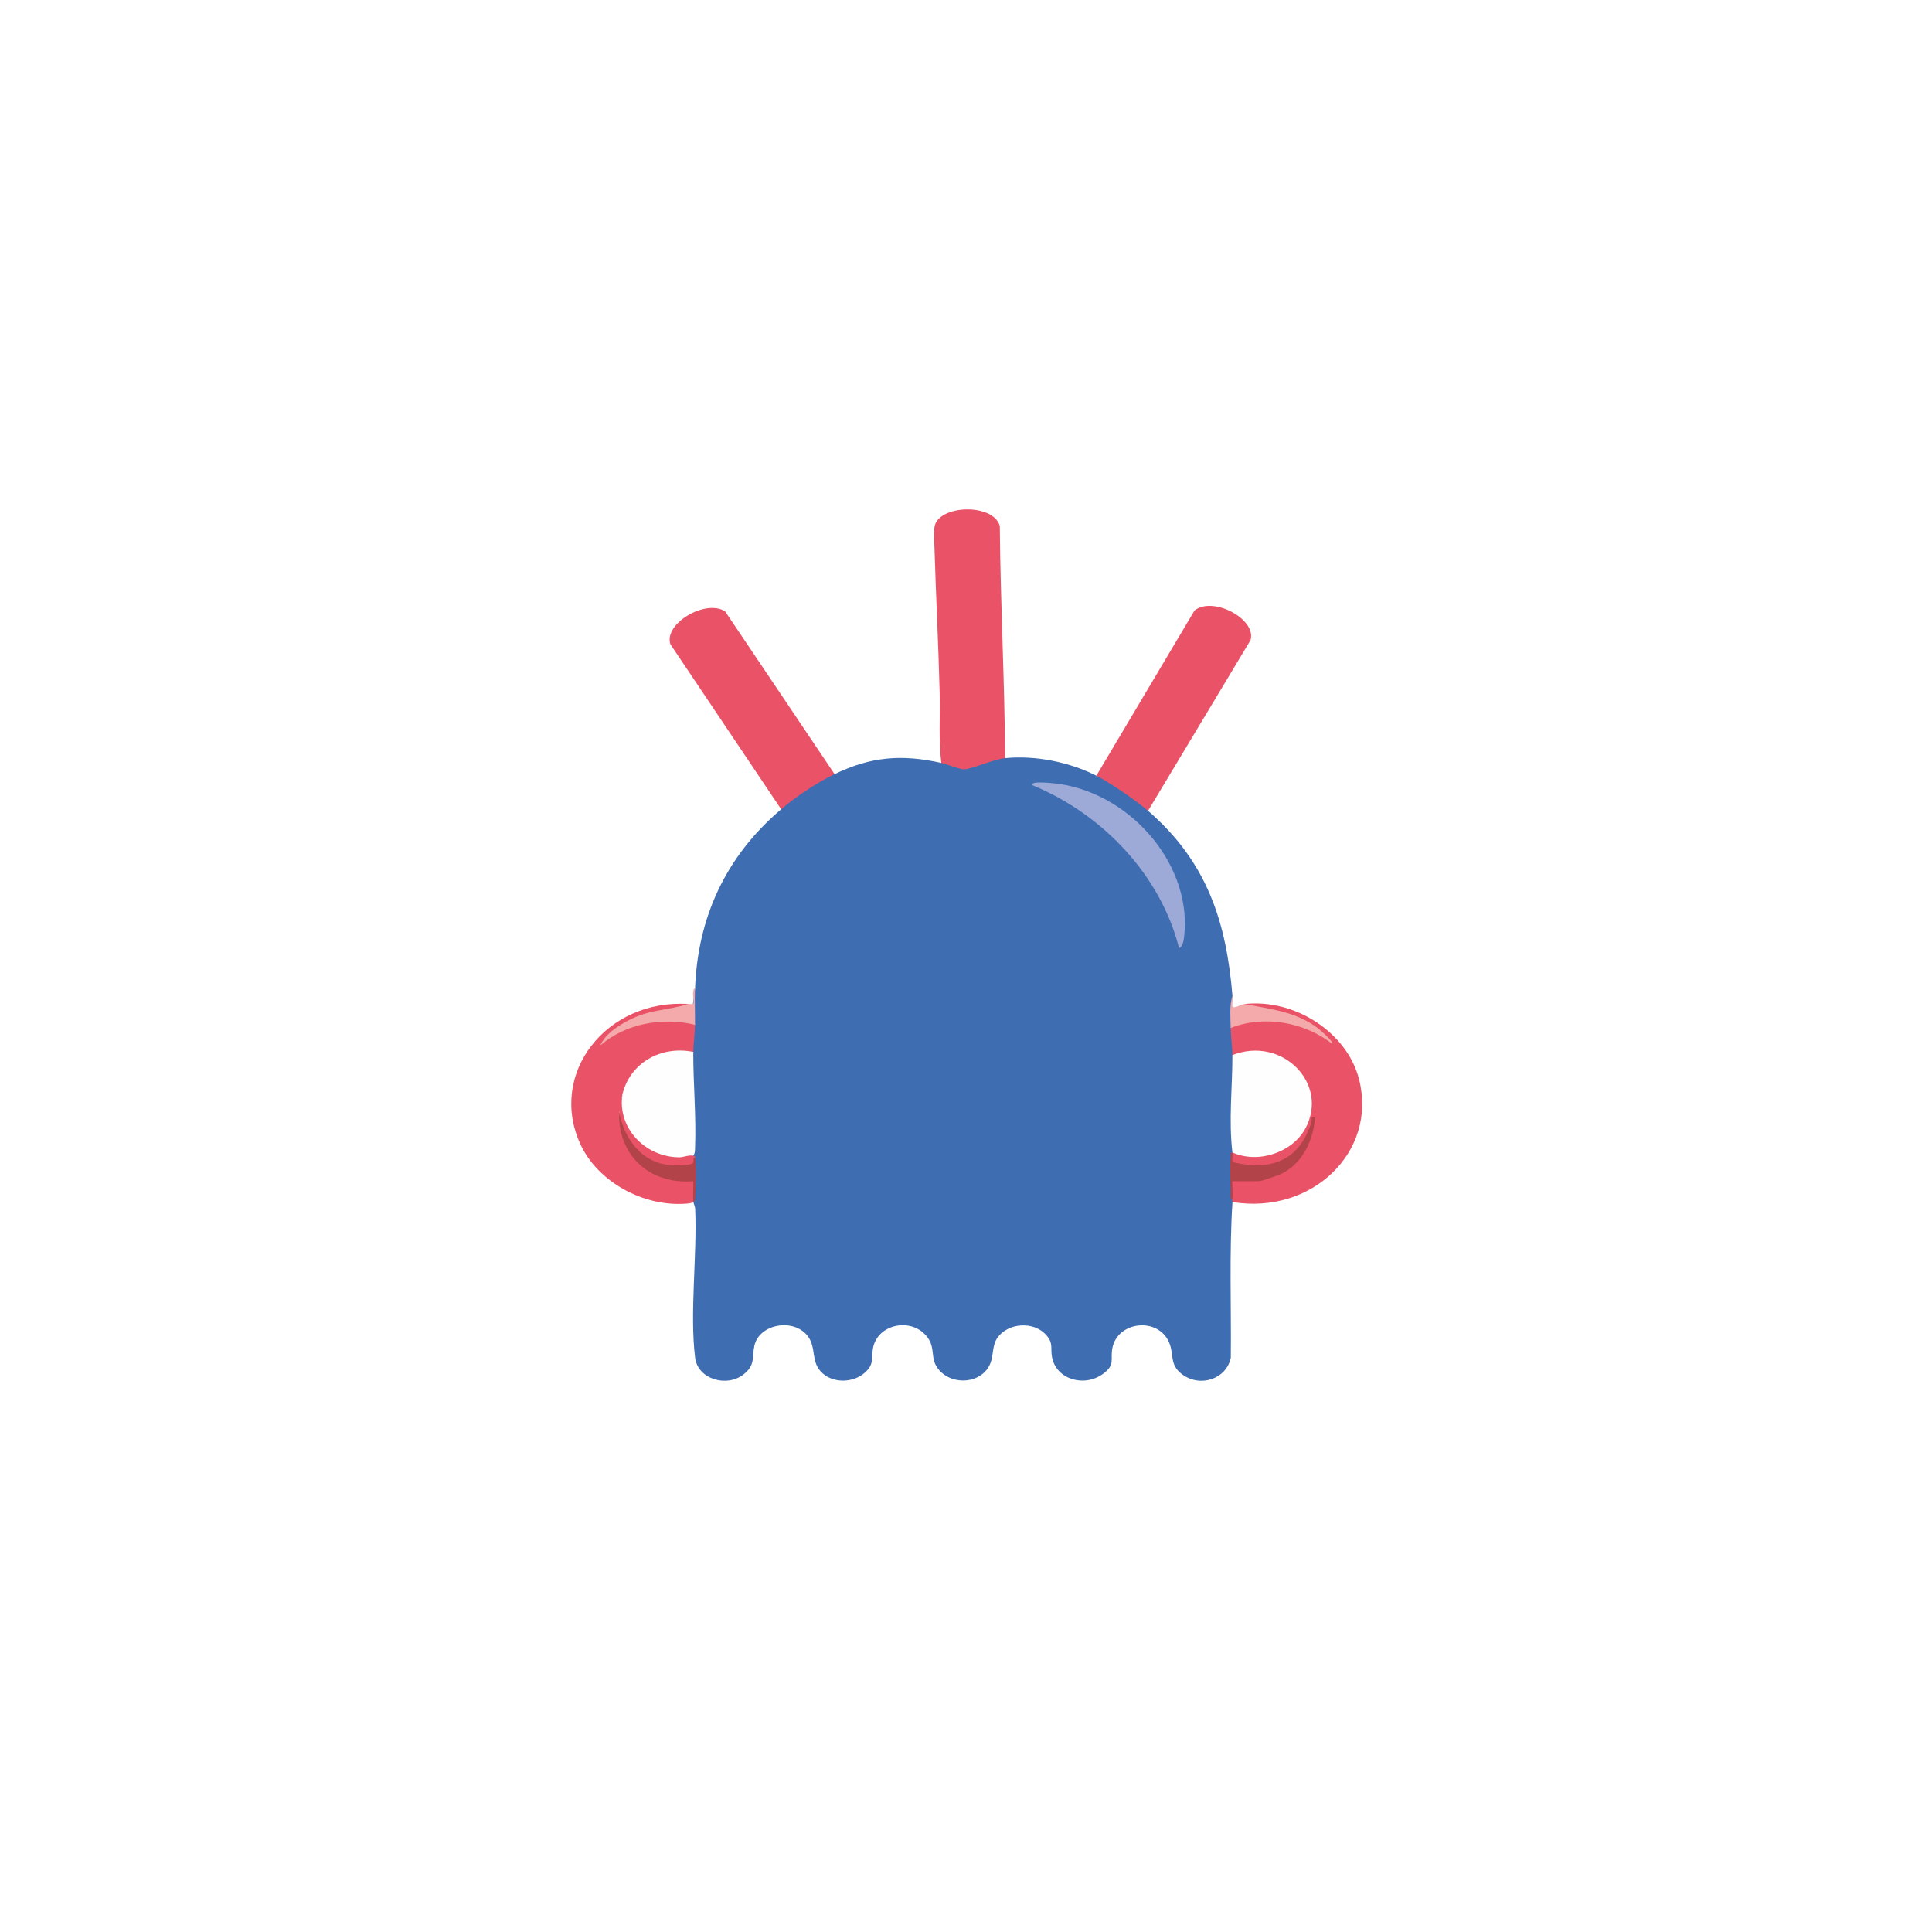
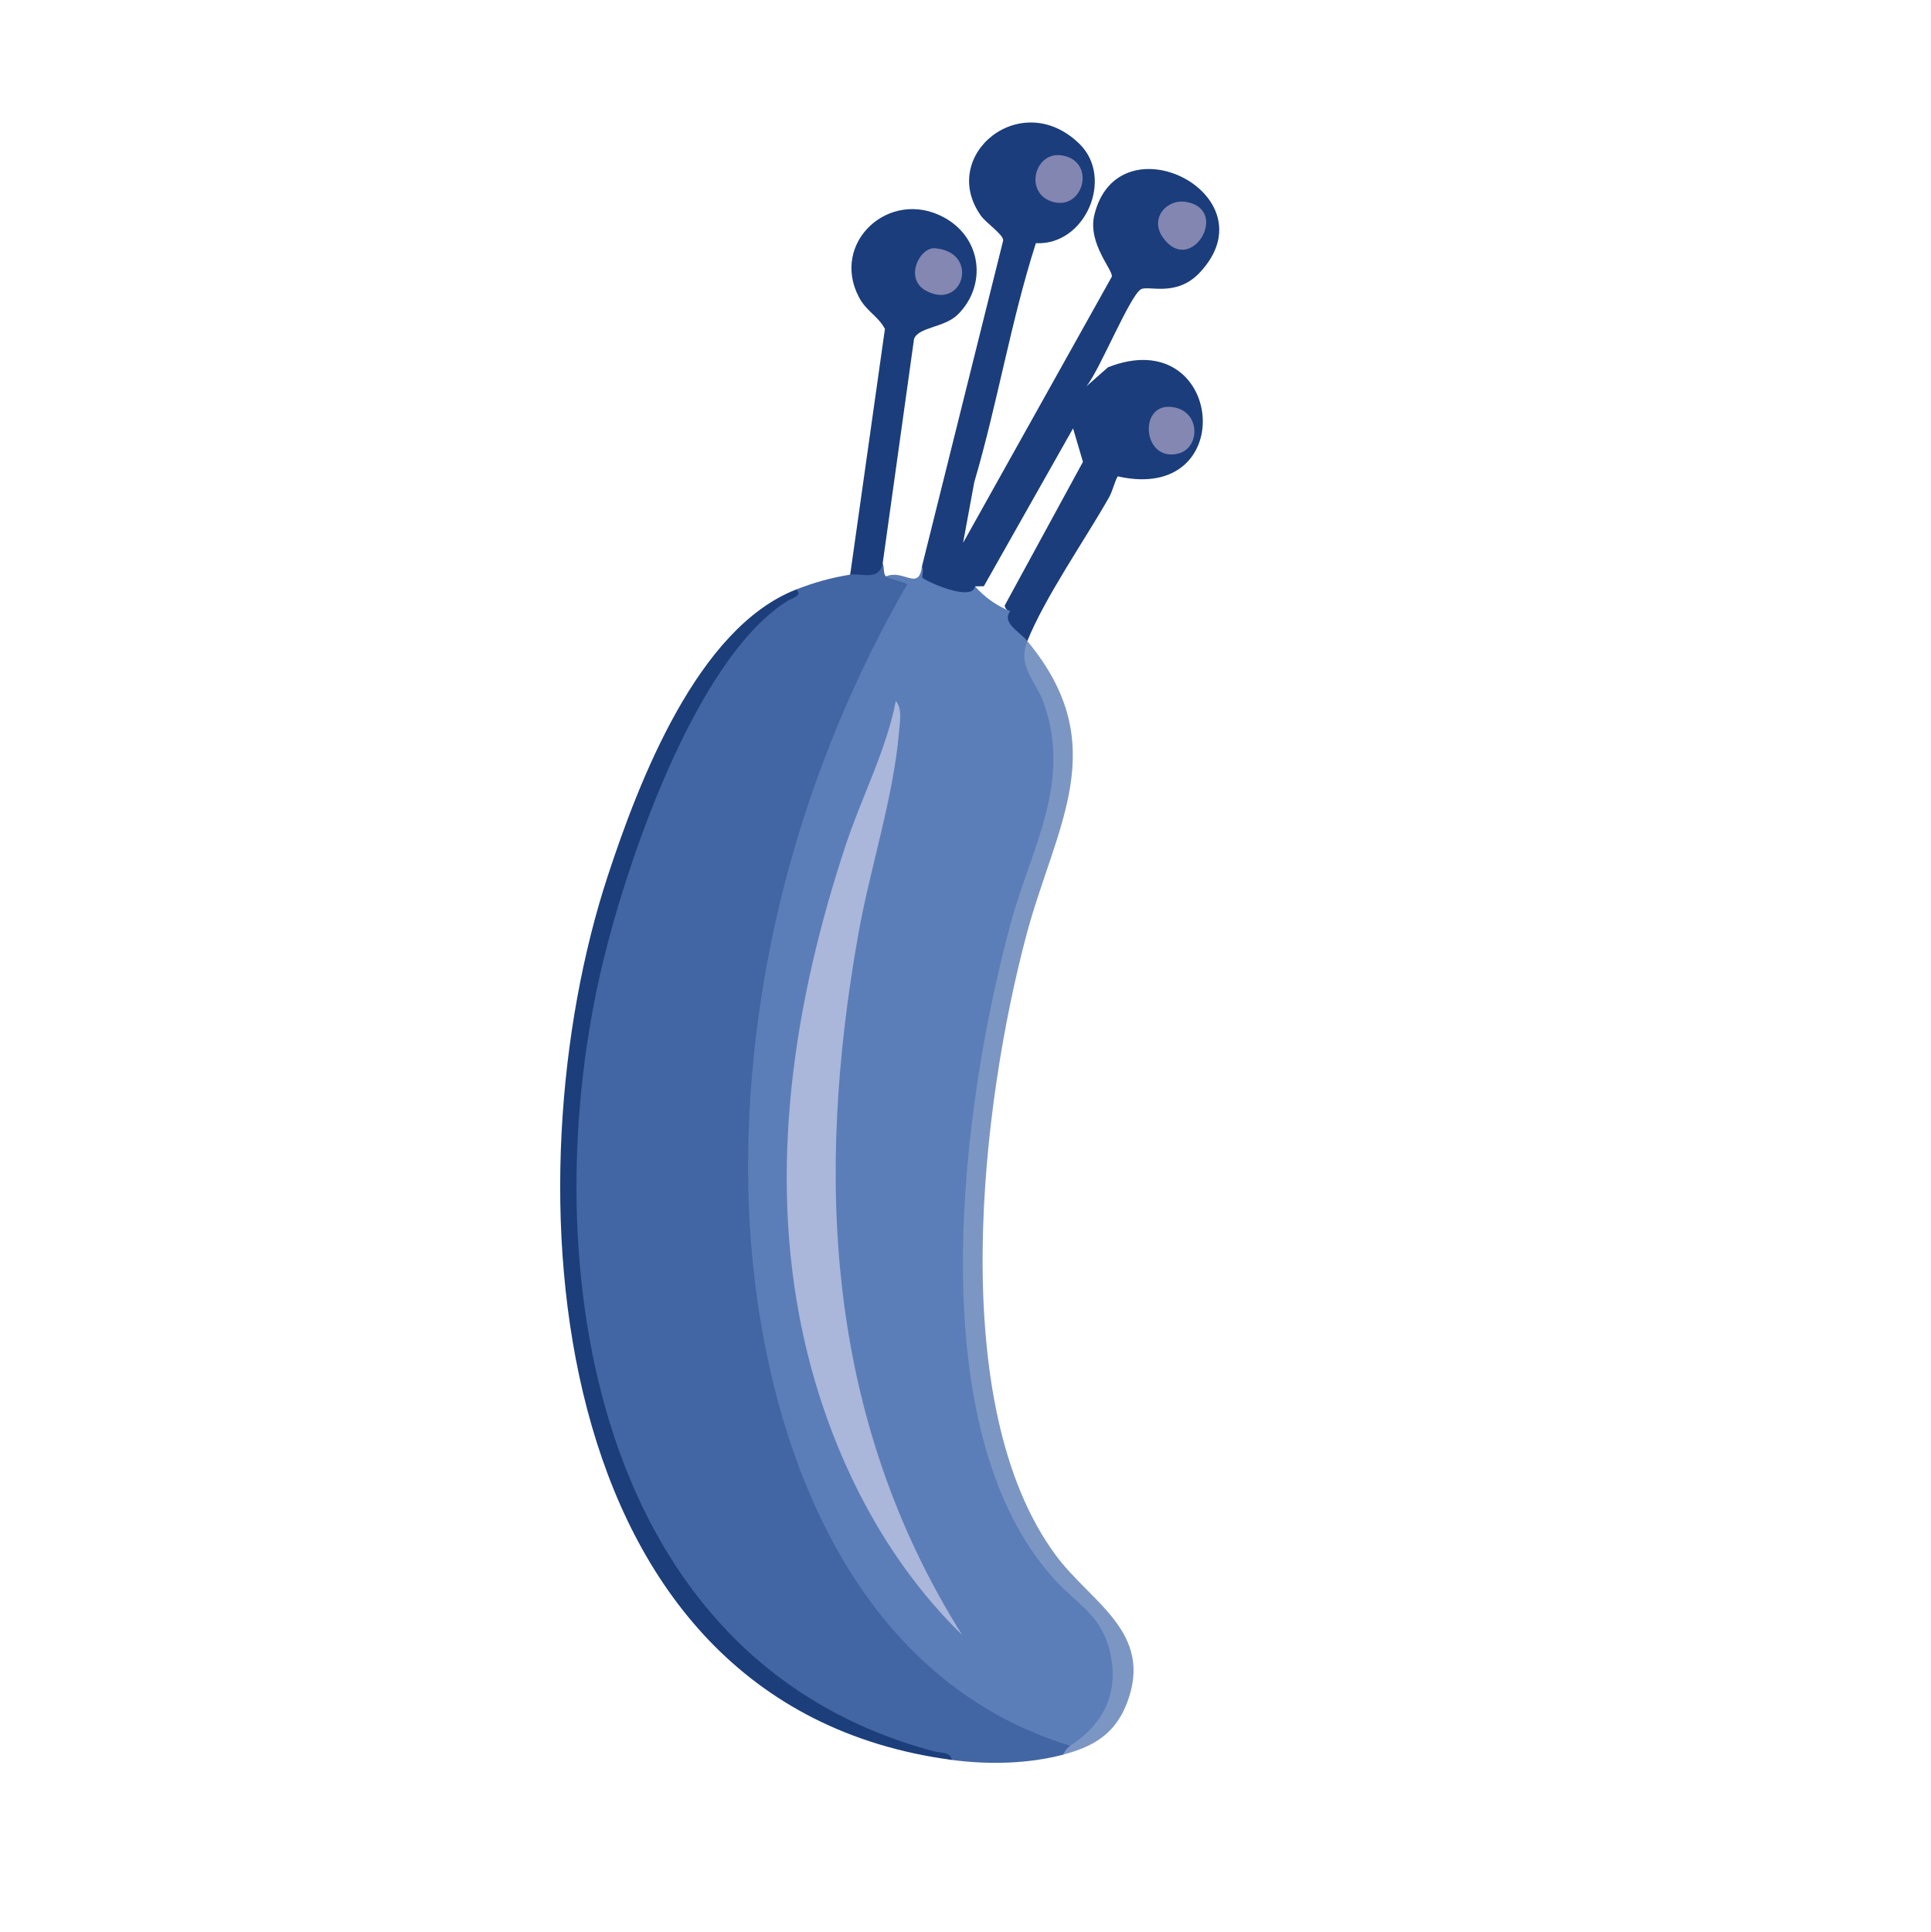
- <svg xmlns="http://www.w3.org/2000/svg" id="Ebene_1" version="1.1" viewBox="0 0 1024 1024">
+ <svg xmlns="http://www.w3.org/2000/svg" id="Layer_1" version="1.1" viewBox="0 0 481.92 482.16">
  <defs>
    <style>
      .st0 {
-         fill: #ea5367;
+         fill: #aab6da;
      }

      .st1 {
-         fill: #3f6db2;
+         fill: #4266a3;
      }

      .st2 {
-         fill: #b24348;
+         fill: #1b3d7b;
      }

      .st3 {
-         fill: #9daad7;
+         fill: #8387b1;
      }

      .st4 {
-         fill: #f4aaaa;
+         fill: #5b7eb8;
      }

      .st5 {
-         fill: #fefefe;
+         fill: #8386b1;
+       }
+ 
+       .st6 {
+         fill: #1c3e7b;
+       }
+ 
+       .st7 {
+         fill: #7c96c4;
      }
    </style>
  </defs>
-   <path class="st1" d="M498.92,404.37l.68-1.01c3.75.67,7.59,1.56,11.54,2.68l18.99-5.52c1.33-.5,1.98.03,2.58,1.31,16.11-1.59,34.26,2.11,48.39,9.31l2.1-.84c9.01,5.06,17.56,10.95,25.52,17.35l-.22,2.11c31.61,27.33,41.52,59.41,44.74,98.16l-.49,5.23c1.88,2.23,2.35,9.71-.42,11.71,2.41.22,3.08,12.43,2.71,13.03l-1.8,1.36,1.21,2c-.13,15.12-.06,30.28.21,45.51l-1.42,4.11c.05,4.67.31,9.63.75,14.87-.71.33-1.26.67-1.28,1.04-.2,2.96-.09,6.61.53,9.47.79.28.79.57,0,.84-1.77,27.23-.6,55.04-.89,82.53-2.27,11.23-16.2,16.07-25.9,8.73-6.68-5.05-4.12-10.38-6.71-16.63-5.78-13.91-27.55-11.55-30.19,2.99-1.11,6.11,1.63,8.58-4.76,13.35-9.96,7.44-24.95,3.15-27.19-8.68-.96-5.03.95-7.46-3.38-12.1-6.67-7.15-20.06-6.08-25.55,1.76-2.89,4.12-1.95,8.97-3.72,13.47-4.22,10.76-19.89,12.31-27.39,3.43-4.93-5.85-1.43-11.12-6.06-17.23-8.23-10.84-26.56-7.02-28.82,6-.95,5.41.78,8.34-4.35,12.89-5.95,5.27-16.23,5.71-22.27.35-6.66-5.91-3.1-13.37-7.91-19.74-7.41-9.81-25.68-6.53-28.29,4.97-1.37,6.03.65,10.15-5.57,15.15-9.03,7.26-24.47,2.72-25.87-8.75-2.92-23.73,1.1-53.99.04-78.76-.07-1.63-.9-2.98-.96-3.74.71-3.4.78-7.11.68-10.62,0-.22-.5-.42-1.15-.62-.28-4.59.04-8.32,1.38-12.47-1.18.68-1.58.28-.91-.84l-1.2-1.47c.18-16.93.17-33.94-.01-51.03l1.21-2.5c-2.92-2.82-1.92-11.52.91-14.38l-1.82-3.89c.39-5.16,1-10.36,1.82-15.57,1.4-37.08,16.01-69.65,45.65-94.78l.78-2.91c7.5-6.06,15.63-11.48,24.3-16.01l3.23.31c19.16-9.3,35.59-10.63,56.61-5.92h-.05Z" />
-   <path class="st0" d="M532.71,401.83c-6.29.63-17.09,5.64-21.52,5.9-2.52.15-9.05-2.64-12.27-3.36-1.51-12.24-.57-24.54-.87-36.85-.65-25.57-1.98-51.4-2.76-76.98-.1-3.3-.42-7.88-.03-11.01,1.51-11.93,31.02-13.2,34.66-.78.32,41.12,2.59,82.03,2.8,123.07h0Z" />
-   <path class="st0" d="M442.32,410.29c-9.68,4.7-20.24,11.79-28.3,18.62l-58.68-87.41c-3.73-10.86,18.55-24.14,28.98-17.49l58.01,86.28h-.01Z" />
-   <path class="st0" d="M608.48,429.76c-6.33-5.47-19.84-14.77-27.39-18.62l52.04-87.58c9.7-7.75,32.84,4.46,29.71,15.67l-54.36,90.53h0Z" />
-   <path class="st0" d="M653.21,637.07c.02-.28-.02-.57,0-.84-.65-3.21-.9-7.09,0-10.15,1.34-2.77,12.55-2.64,14.15,0l.46-1.8c10.53-2.45,19.38-7.63,23.52-17.38-4.77,6.94-12.17,11.28-21,12.2-7.58.78-21.03.92-17.13-8.25l2.24-.94c50.59,11.08,49.89-61.12.04-49.69l-2.28-.99c0-3.94-.86-9.66-.91-14.38,2.94-4.69,12.85-5.13,18.62-5.17,8.26-.05,16.45,1.72,23.93,4.93-10.04-5.65-21.16-9.09-33.35-10.37l-1.91-2.09c27.11-2.94,54.45,15.38,60.71,39.78,9.94,38.73-25.28,72.11-67.1,65.15h.01Z" />
-   <path class="st0" d="M364.71,532.14l-1.23,2.15c-12.3,1.57-23.56,5.06-33.79,10.47,6.65-2.94,13.86-4.57,21.2-4.94,5.38-.27,14.21-.66,17.48,3.31-.05,4.72-.89,10.06-.91,14.38l-2.15,1.35c-14.91-2.33-28.93,6-33.05,19.45l-2.23,1.21c-.32,3.66-.94,7.05-1.83,10.15,1.66,19.67,15.76,36.41,38.52,34.9.63.17,1.18.39,1.43.78.7,1.08-.39,9.66-.69,11.71-.74.6-2.16.76-3.15.85-23.2,2.08-47.53-11.64-56.63-31.33-17.33-37.47,13.63-77.12,57.04-74.45h-.01Z" />
-   <path class="st4" d="M653.21,527.92c.16,1.94-.12,3.97,0,5.92,2.43.3,4.09-1.44,6.38-1.69,14.08,2.73,27.16,4.03,38.78,12.71,1.13.84,8.76,7.46,7.77,8.44-14.6-11.52-36.05-15.46-53.86-8.47-.06-5.39-.72-11.85.91-16.92h.01Z" />
-   <path class="st4" d="M368.36,543.15c-17.3-4.23-37.15-.6-50.21,11,2.46-5.84,8.89-10.14,14.58-13.14,11.9-6.24,20.59-5.25,31.97-8.87.61-.2,2.36.3,2.68-.03.85-.89-1.17-7.23.98-8.42-.25,6.51.07,12.96,0,19.46h0Z" />
-   <path class="st5" d="M653.21,610.84c-2.06-17.26,0-34.43,0-51.62,26.24-10.3,51.43,15.03,38.7,38.83-6.77,12.65-24.83,18.98-38.7,12.79Z" />
-   <path class="st5" d="M367.45,557.53c-.06,16.54,1.58,33.6.96,50.39-.06,1.6.09,3.2-.96,4.61-.15.69-.48,1.42-1.17,1.59-21.93,5.49-41.73-14.76-36.25-34.59,4.05-15.95,20.02-25.51,37.44-22h-.01Z" />
-   <path class="st3" d="M624.92,502.53c-9.5-37.79-39.55-70.59-77.61-86.32-2.27-2.81,13.56-.82,14.83-.62,39.23,6.35,70.09,44.52,65.41,81.34-.22,1.68-.71,4.97-2.62,5.6h0Z" />
-   <path class="st2" d="M653.21,610.84c.2,1.66-.23,3.38.04,5.04,21.55,5.41,36.15-1.83,41.95-21.59.4-1.37-.98-2.5,1.83-2.07-.92,11.53-6.1,23.96-17.61,29.79-1.7.86-10.74,4.05-12.05,4.05h-14.15c-.18,3.35.26,6.81,0,10.15-1.51-.88-.91-3.21-.92-4.64-.08-5.8-.54-13.03,0-18.64.09-.89-.45-2.07.92-2.1h0Z" />
-   <path class="st2" d="M328.19,589.69l1.08.63c3.75,16.14,17.71,29.16,36.45,25.07-.11-1.91.54-2.73,2.64-2,.72,3.55.49,17.65.05,21.66-.12,1.15.01,1.23-.97,2.03-.25-3.63.17-7.36,0-11.01-24.11,1.85-40-14.62-39.26-36.38h.01Z" />
-   <path class="st0" d="M367.45,612.53c.69.12.78.2.91.84-1.47.6-.21,2.86-1.51,3.43-1.74.75-7.76.93-9.94.84-16.82-.58-25.87-14.02-28.72-27.96.09-2.8,1.16-7.53,1.83-10.15-3.19,17.18,10.86,33.53,29.72,33.87,2.54.04,5.2-1.34,7.72-.87h-.01Z" />
+   <path class="st4" d="M230.11,141.38l1.3-.14c2.28,3.31,6.28,5.01,11.97,5.11,2.39,2.71,5.31,4.78,8.77,6.21,2.51,2.42,3.93,4.9,4.27,7.44,2.23,6.58,4.66,13.16,7.29,19.74,1.68,15.8-1.09,31.38-8.31,46.73-13.49,55.27-29.3,133.05,19.58,176.91,7.79,10.42,5.99,29.2-7.86,32.31-8.41,1-18.81-5.53-26.03-10.35-32.45-21.67-47.55-60.95-53.4-97.15-9.93-61.46,5.6-127.77,36.24-181.38-1.86-.4-3.24-.74-2.82-2.95,4.45-1.91,8.16,3.78,9-2.47Z" />
+   <path class="st1" d="M221.12,143.85c.99.76,5.02,1.47,5.3,1.99-25.48,44.11-39.83,95.18-39.7,146.29.13,54.69,19.63,124.99,80.4,143.56.47.72-.15,1.46-1.84,2.23-8.63,2.27-18.56,2.52-27.73,1.29-99.04-21.71-108.55-139.18-84.15-216.67,8.67-27.53,20.61-60,45.3-75.42,4.5-1.75,8.59-2.91,13.5-3.71l.63-1.89c2.75.43,4.96.05,7.48-.91.43.85.13,2.71.81,3.22Z" />
+   <path class="st2" d="M230.11,141.38l20.28-81.38c.04-1.49-4.24-4.31-5.56-6.17-10.72-15.06,10.12-32.22,24.67-17.85,8.58,8.48,1.41,25.33-10.95,24.71-6.25,19.45-9.57,39.96-15.38,59.65l-2.79,15.14,37.12-66.42c.46-1.5-6.07-8.28-4.37-15.36,5.9-24.56,44.6-5.11,26.32,14.33-5.9,6.28-12.95,3.06-14.72,4.19-2.84,1.82-10.31,20.25-13.55,24.17l5.37-4.73c28.88-11.36,33.22,34.2,2.43,27.22-.93,1.68-1.24,3.62-2.2,5.3-6.12,10.77-15.9,24.77-20.37,35.81-2.06-2.49-6.43-4.55-4.27-7.44-.79-.22-1.27-.67-1.38-1.42l19.54-35.87-2.47-8.35-22.27,39.39-2.19.04c-.71,4.01-12.51-1.35-13.13-2.19-.2-.28.44-2.05-.14-2.78Z" />
+   <path class="st6" d="M237.55,439.21c-103.51-13.84-110.46-145.73-85.87-220.56,7.75-23.59,22.4-61.96,47.02-71.52,1.83,1.47-1.13,2.2-1.97,2.72-23.49,14.49-41.28,67.84-47.11,94.01-15.95,71.51-1.87,170.64,83.68,193.26,1.37.36,3.99.04,4.25,2.09Z" />
+   <path class="st7" d="M265.28,437.92c.48-.83,1.02-1.69,1.84-2.23,8.58-5.57,12.39-13.62,9.8-23.92-2.24-8.9-8.22-11.52-13.76-17.63-34.38-37.91-22.87-119.94-10.78-164.09,5.06-18.5,15.09-34.69,8.23-54.34-2.08-5.97-6.77-9.3-4.18-15.71,21.59,26.03,7.03,46.07-.26,73.41-11.1,41.63-20.46,117.28,7.42,154.82,8.73,11.76,24.41,19.12,17.73,36.7-2.99,7.86-8.44,10.99-16.04,12.98Z" />
+   <path class="st2" d="M220.31,140.62c-.9,4.44-5.4,2.36-8.11,2.8l8.67-61.33c-1.71-3.25-4.6-4.35-6.48-7.92-7.18-13.64,7.58-27.25,21.17-19.94,9.57,5.15,10.81,17.04,3.49,24.28-3.32,3.28-9.76,3.07-10.91,6.07l-7.83,56.04Z" />
+   <path class="st0" d="M240.15,408.04c-20.76-20.2-33.84-47.8-39.78-75.35-8.81-40.88-2.17-82.99,10.77-121.95,3.97-11.94,10.04-23.46,12.45-35.78,1.7,1.83.97,5.58.78,7.88-1.36,16.14-7.22,33.94-10.11,50.15-10.8,60.6-8.25,120.67,25.89,175.05Z" />
+   <path class="st5" d="M296.22,50.42c10.93,2.06.86,18.71-6.03,8.76-3.28-4.74,1.04-9.7,6.03-8.76Z" />
+   <path class="st5" d="M265.26,38.82c8.47,1.61,5.1,13.88-2.62,11.52-7.16-2.19-4.39-12.85,2.62-11.52Z" />
+   <path class="st3" d="M292.17,101.54c7.57.6,7.59,10.25,1.91,11.66-8.8,2.19-10.03-12.3-1.91-11.66Z" />
+   <path class="st3" d="M233.34,61.96c11.16.85,7.24,15.51-2.09,10.67-5.73-2.97-1.74-10.97,2.09-10.67Z" />
</svg>
